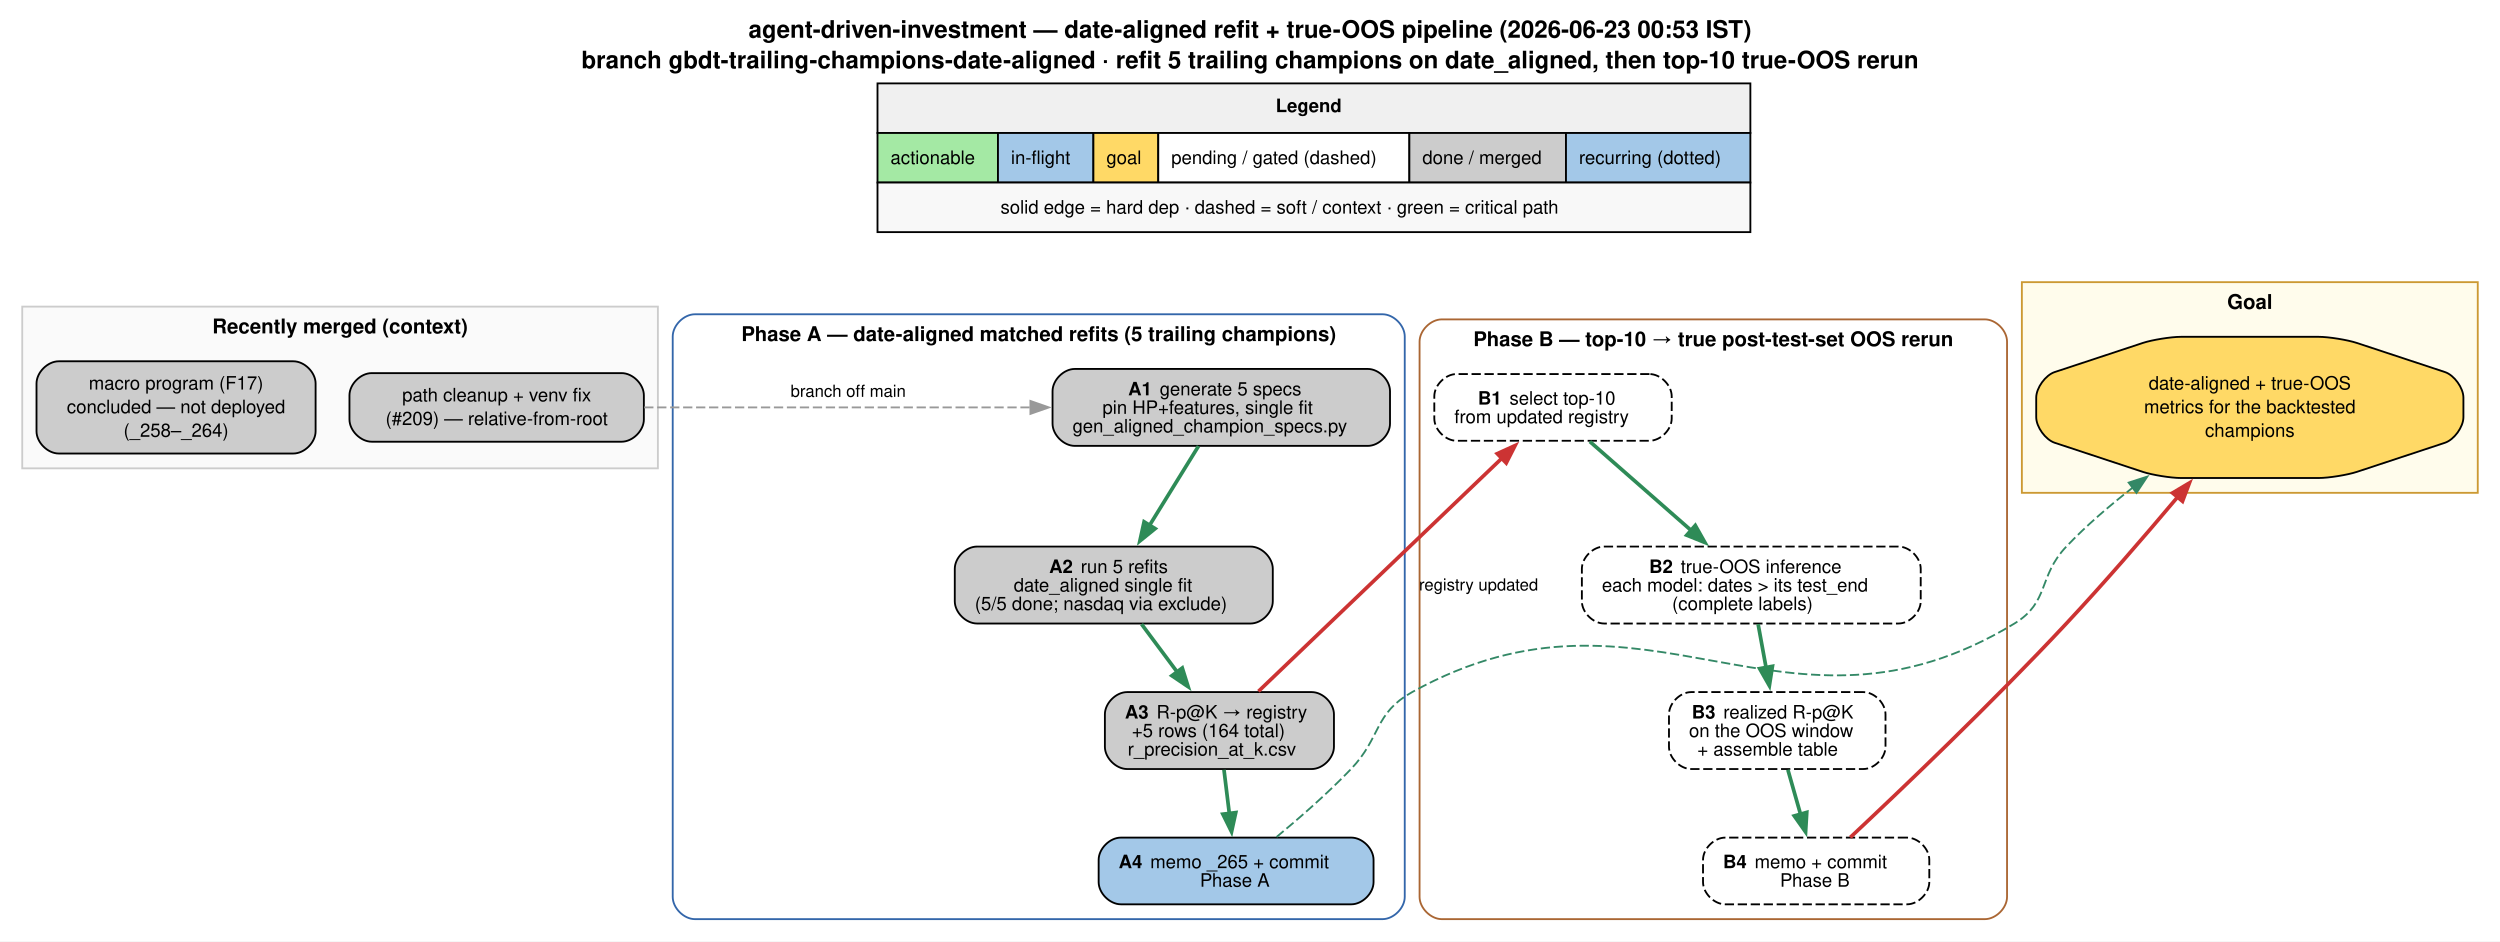
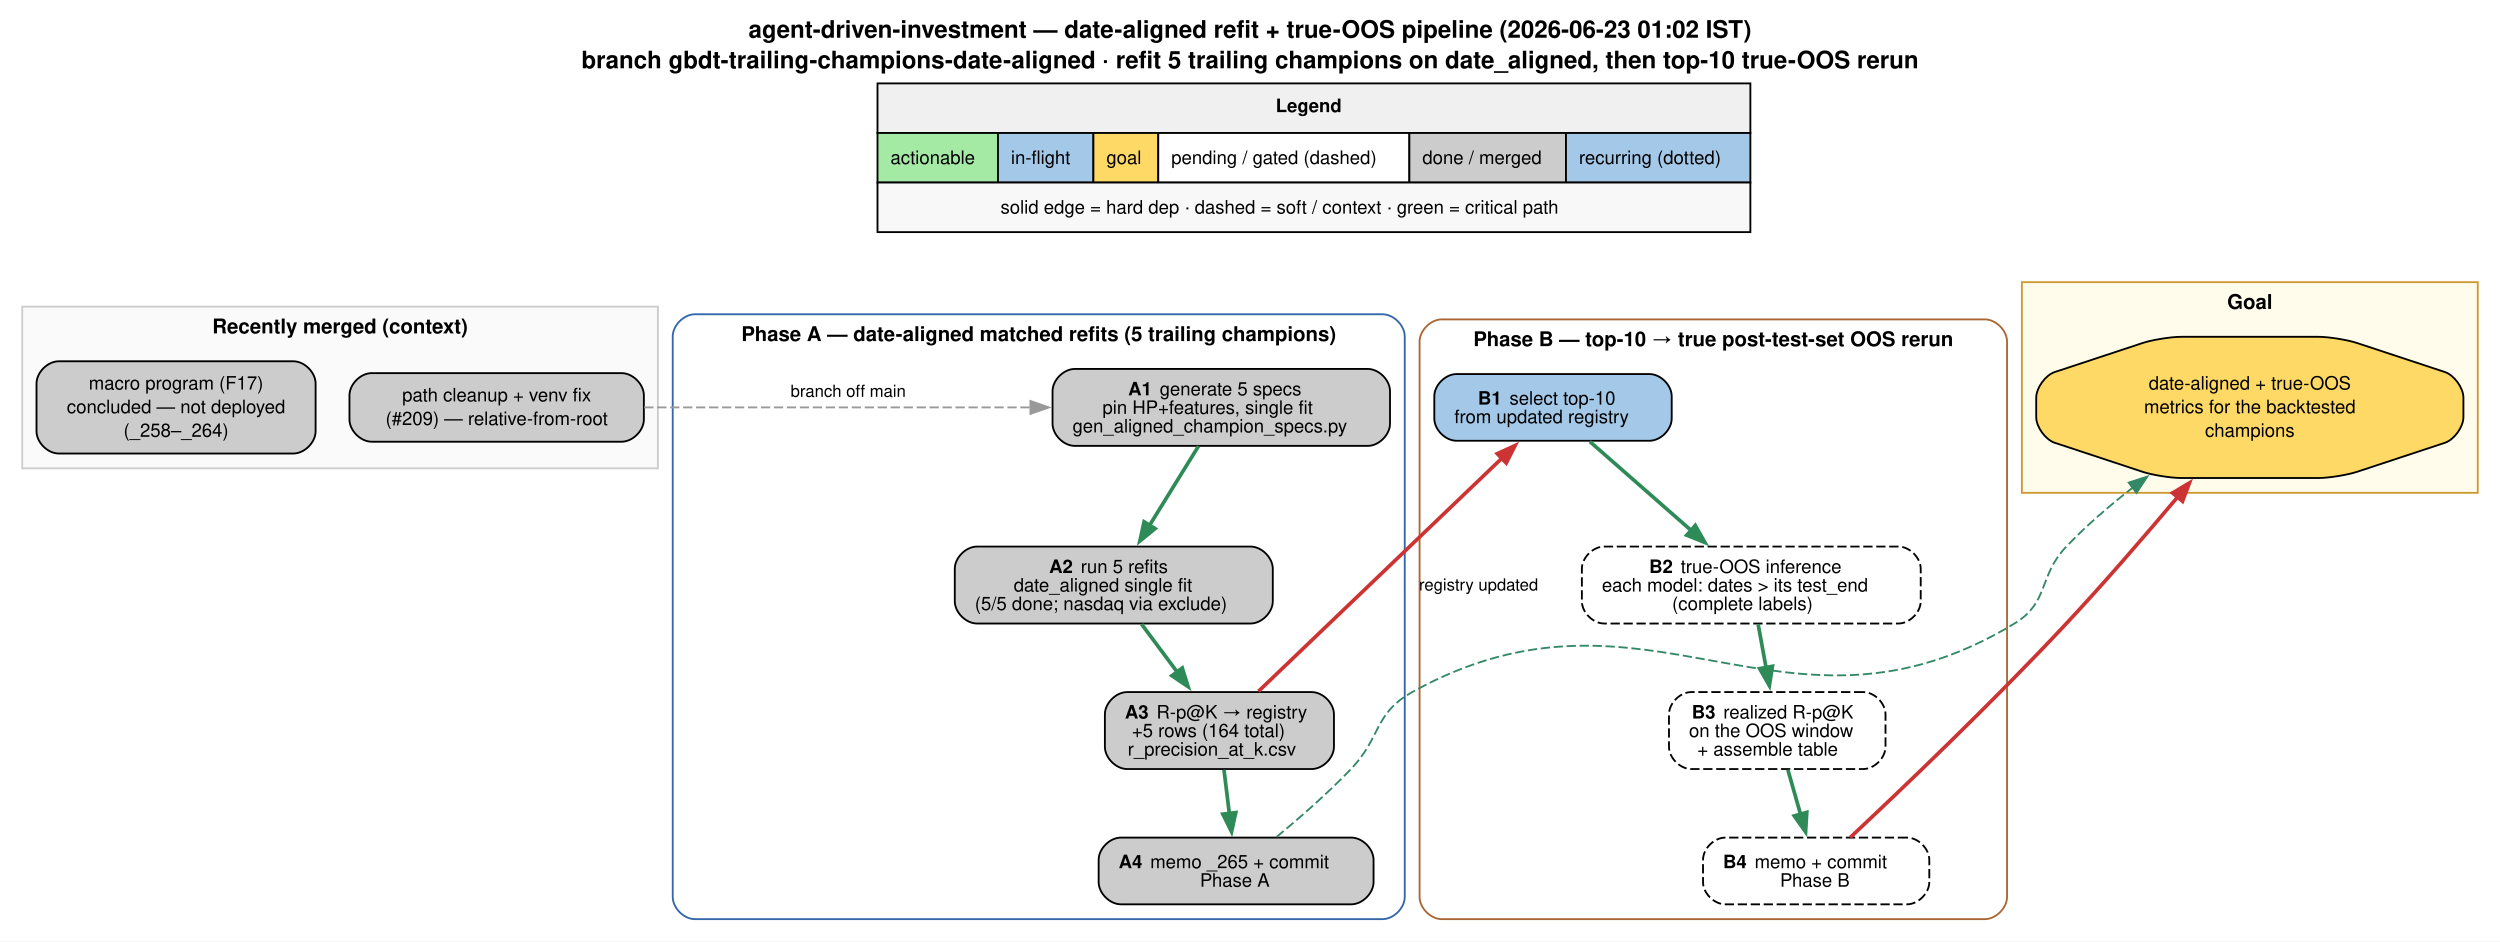
<svg xmlns="http://www.w3.org/2000/svg" width="1349pt" height="508pt" viewBox="0.00 0.00 1349.00 508.00">
  <g id="graph0" class="graph" transform="scale(1 1) rotate(0) translate(4 503.97)">
    <polygon fill="white" stroke="none" points="-4,4 -4,-503.97 1345,-503.97 1345,4 -4,4" />
-     <text xml:space="preserve" text-anchor="middle" x="670.5" y="-483.62" font-family="Helvetica,sans-Serif" font-weight="bold" font-size="13.00">agent-driven-investment — date-aligned refit + true-OOS pipeline (2026-06-23 00:53 IST)</text>
+     <text xml:space="preserve" text-anchor="middle" x="670.5" y="-483.62" font-family="Helvetica,sans-Serif" font-weight="bold" font-size="13.00">agent-driven-investment — date-aligned refit + true-OOS pipeline (2026-06-23 01:02 IST)</text>
    <text xml:space="preserve" text-anchor="middle" x="670.5" y="-467.12" font-family="Helvetica,sans-Serif" font-weight="bold" font-size="13.00">branch gbdt-trailing-champions-date-aligned · refit 5 trailing champions on date_aligned, then top-10 true-OOS rerun</text>
    <g id="clust2" class="cluster">
      <polygon fill="#fafafa" stroke="#cccccc" points="8,-251.25 8,-338.52 351,-338.52 351,-251.25 8,-251.25" />
      <text xml:space="preserve" text-anchor="middle" x="179.5" y="-324.07" font-family="Helvetica,sans-Serif" font-weight="bold" font-size="11.00">Recently merged (context)</text>
    </g>
    <g id="clust3" class="cluster">
      <path fill="white" stroke="#3366aa" d="M371,-8C371,-8 742,-8 742,-8 748,-8 754,-14 754,-20 754,-20 754,-322.39 754,-322.39 754,-328.39 748,-334.39 742,-334.39 742,-334.39 371,-334.39 371,-334.39 365,-334.39 359,-328.39 359,-322.39 359,-322.39 359,-20 359,-20 359,-14 365,-8 371,-8" />
      <text xml:space="preserve" text-anchor="middle" x="556.5" y="-319.94" font-family="Helvetica,sans-Serif" font-weight="bold" font-size="11.00">Phase A — date-aligned matched refits (5 trailing champions)</text>
    </g>
    <g id="clust4" class="cluster">
      <path fill="white" stroke="#aa6633" d="M774,-8C774,-8 1067,-8 1067,-8 1073,-8 1079,-14 1079,-20 1079,-20 1079,-319.63 1079,-319.63 1079,-325.63 1073,-331.63 1067,-331.63 1067,-331.63 774,-331.63 774,-331.63 768,-331.63 762,-325.63 762,-319.63 762,-319.63 762,-20 762,-20 762,-14 768,-8 774,-8" />
      <text xml:space="preserve" text-anchor="middle" x="920.5" y="-317.18" font-family="Helvetica,sans-Serif" font-weight="bold" font-size="11.00">Phase B — top-10 → true post-test-set OOS rerun</text>
    </g>
    <g id="clust5" class="cluster">
      <polygon fill="#fffcec" stroke="#cc9933" points="1087,-238.04 1087,-351.72 1333,-351.72 1333,-238.04 1087,-238.04" />
      <text xml:space="preserve" text-anchor="middle" x="1210" y="-337.27" font-family="Helvetica,sans-Serif" font-weight="bold" font-size="11.00">Goal</text>
    </g>
    <g id="node1" class="node">
      <path fill="lightgrey" stroke="none" d="M928.5,-458.97C928.5,-458.97 481.5,-458.97 481.5,-458.97 475.5,-458.97 469.5,-452.97 469.5,-446.97 469.5,-446.97 469.5,-390.72 469.5,-390.72 469.5,-384.72 475.5,-378.72 481.5,-378.72 481.5,-378.72 928.5,-378.72 928.5,-378.72 934.5,-378.72 940.5,-384.72 940.5,-390.72 940.5,-390.72 940.5,-446.97 940.5,-446.97 940.5,-452.97 934.5,-458.97 928.5,-458.97" />
      <polygon fill="#f0f0f0" stroke="none" points="469.5,-432.22 469.5,-458.97 940.5,-458.97 940.5,-432.22 469.5,-432.22" />
      <polygon fill="none" stroke="black" points="469.5,-432.22 469.5,-458.97 940.5,-458.97 940.5,-432.22 469.5,-432.22" />
      <text xml:space="preserve" text-anchor="start" x="684.38" y="-443.47" font-family="Helvetica,sans-Serif" font-weight="bold" font-size="10.00">Legend</text>
      <polygon fill="#a4e9a4" stroke="none" points="469.5,-405.47 469.5,-432.22 534.5,-432.22 534.5,-405.47 469.5,-405.47" />
      <polygon fill="none" stroke="black" points="469.5,-405.47 469.5,-432.22 534.5,-432.22 534.5,-405.47 469.5,-405.47" />
      <text xml:space="preserve" text-anchor="start" x="476.5" y="-415.47" font-family="Helvetica,sans-Serif" font-size="10.00">actionable</text>
      <polygon fill="#a3c8e8" stroke="none" points="534.5,-405.47 534.5,-432.22 586,-432.22 586,-405.47 534.5,-405.47" />
      <polygon fill="none" stroke="black" points="534.5,-405.47 534.5,-432.22 586,-432.22 586,-405.47 534.5,-405.47" />
      <text xml:space="preserve" text-anchor="start" x="541.5" y="-415.47" font-family="Helvetica,sans-Serif" font-size="10.00">in-flight</text>
      <polygon fill="#ffd966" stroke="none" points="586,-405.47 586,-432.22 621,-432.22 621,-405.47 586,-405.47" />
      <polygon fill="none" stroke="black" points="586,-405.47 586,-432.22 621,-432.22 621,-405.47 586,-405.47" />
      <text xml:space="preserve" text-anchor="start" x="593" y="-415.47" font-family="Helvetica,sans-Serif" font-size="10.00">goal</text>
      <polygon fill="#ffffff" stroke="none" points="621,-405.47 621,-432.22 756.5,-432.22 756.5,-405.47 621,-405.47" />
      <polygon fill="none" stroke="black" points="621,-405.47 621,-432.22 756.5,-432.22 756.5,-405.47 621,-405.47" />
      <text xml:space="preserve" text-anchor="start" x="628" y="-415.47" font-family="Helvetica,sans-Serif" font-size="10.00">pending / gated (dashed)</text>
      <polygon fill="#cccccc" stroke="none" points="756.5,-405.47 756.5,-432.22 841,-432.22 841,-405.47 756.5,-405.47" />
      <polygon fill="none" stroke="black" points="756.5,-405.47 756.5,-432.22 841,-432.22 841,-405.47 756.5,-405.47" />
      <text xml:space="preserve" text-anchor="start" x="763.5" y="-415.47" font-family="Helvetica,sans-Serif" font-size="10.00">done / merged</text>
      <polygon fill="#a3c8e8" stroke="none" points="841,-405.47 841,-432.22 940.5,-432.22 940.5,-405.47 841,-405.47" />
      <polygon fill="none" stroke="black" points="841,-405.47 841,-432.22 940.5,-432.22 940.5,-405.47 841,-405.47" />
      <text xml:space="preserve" text-anchor="start" x="848" y="-415.47" font-family="Helvetica,sans-Serif" font-size="10.00">recurring (dotted)</text>
      <polygon fill="#f8f8f8" stroke="none" points="469.5,-378.72 469.5,-405.47 940.5,-405.47 940.5,-378.72 469.5,-378.72" />
      <polygon fill="none" stroke="black" points="469.5,-378.72 469.5,-405.47 940.5,-405.47 940.5,-378.72 469.5,-378.72" />
      <text xml:space="preserve" text-anchor="start" x="535.88" y="-388.72" font-family="Helvetica,sans-Serif" font-size="10.00">solid edge = hard dep · dashed = soft / context · green = critical path</text>
    </g>
    <g id="node2" class="node">
      <path fill="#cccccc" stroke="black" d="M154.3,-309.02C154.3,-309.02 27.7,-309.02 27.7,-309.02 21.7,-309.02 15.7,-303.02 15.7,-297.02 15.7,-297.02 15.7,-271.25 15.7,-271.25 15.7,-265.25 21.7,-259.25 27.7,-259.25 27.7,-259.25 154.3,-259.25 154.3,-259.25 160.3,-259.25 166.3,-265.25 166.3,-271.25 166.3,-271.25 166.3,-297.02 166.3,-297.02 166.3,-303.02 160.3,-309.02 154.3,-309.02" />
      <text xml:space="preserve" text-anchor="middle" x="91" y="-293.76" font-family="Helvetica,sans-Serif" font-size="10.00">macro program (F17)</text>
      <text xml:space="preserve" text-anchor="middle" x="91" y="-281.01" font-family="Helvetica,sans-Serif" font-size="10.00">concluded — not deployed</text>
      <text xml:space="preserve" text-anchor="middle" x="91" y="-268.26" font-family="Helvetica,sans-Serif" font-size="10.00">(_258–_264)</text>
    </g>
    <g id="node4" class="node">
      <path fill="#cccccc" stroke="black" d="M734.05,-304.89C734.05,-304.89 575.95,-304.89 575.95,-304.89 569.95,-304.89 563.95,-298.89 563.95,-292.89 563.95,-292.89 563.95,-275.37 563.95,-275.37 563.95,-269.37 569.95,-263.37 575.95,-263.37 575.95,-263.37 734.05,-263.37 734.05,-263.37 740.05,-263.37 746.05,-269.37 746.05,-275.37 746.05,-275.37 746.05,-292.89 746.05,-292.89 746.05,-298.89 740.05,-304.89 734.05,-304.89" />
      <text xml:space="preserve" text-anchor="start" x="604.75" y="-290.63" font-family="Helvetica,sans-Serif" font-weight="bold" font-size="10.00">A1</text>
      <text xml:space="preserve" text-anchor="start" x="619" y="-290.63" font-family="Helvetica,sans-Serif" font-size="10.00"> generate 5 specs</text>
      <text xml:space="preserve" text-anchor="start" x="590.88" y="-280.63" font-family="Helvetica,sans-Serif" font-size="10.00">pin HP+features, single fit</text>
      <text xml:space="preserve" text-anchor="start" x="574.75" y="-270.63" font-family="Helvetica,sans-Serif" font-size="10.00">gen_aligned_champion_specs.py</text>
    </g>
    <g id="node8" class="node">
-       <path fill="#ffffff" stroke="black" stroke-dasharray="5,2" d="M886.05,-302.13C886.05,-302.13 781.95,-302.13 781.95,-302.13 775.95,-302.13 769.95,-296.13 769.95,-290.13 769.95,-290.13 769.95,-278.13 769.95,-278.13 769.95,-272.13 775.95,-266.13 781.95,-266.13 781.95,-266.13 886.05,-266.13 886.05,-266.13 892.05,-266.13 898.05,-272.13 898.05,-278.13 898.05,-278.13 898.05,-290.13 898.05,-290.13 898.05,-296.13 892.05,-302.13 886.05,-302.13" />
+       <path fill="#a3c8e8" stroke="black" d="M886.05,-302.13C886.05,-302.13 781.95,-302.13 781.95,-302.13 775.95,-302.13 769.95,-296.13 769.95,-290.13 769.95,-290.13 769.95,-278.13 769.95,-278.13 769.95,-272.13 775.95,-266.13 781.95,-266.13 781.95,-266.13 886.05,-266.13 886.05,-266.13 892.05,-266.13 898.05,-272.13 898.05,-278.13 898.05,-278.13 898.05,-290.13 898.05,-290.13 898.05,-296.13 892.05,-302.13 886.05,-302.13" />
      <text xml:space="preserve" text-anchor="start" x="793.5" y="-285.63" font-family="Helvetica,sans-Serif" font-weight="bold" font-size="10.00">B1</text>
      <text xml:space="preserve" text-anchor="start" x="807.75" y="-285.63" font-family="Helvetica,sans-Serif" font-size="10.00"> select top-10</text>
      <text xml:space="preserve" text-anchor="start" x="780.75" y="-275.63" font-family="Helvetica,sans-Serif" font-size="10.00">from updated registry</text>
    </g>
    <g id="node12" class="node">
      <path fill="#ffd966" stroke="black" d="M1325.26,-278.87C1325.26,-278.87 1325.26,-289.39 1325.26,-289.39 1325.26,-294.65 1320.27,-301.56 1315.28,-303.21 1315.28,-303.21 1267.73,-318.92 1267.73,-318.92 1262.74,-320.57 1252.48,-322.22 1247.23,-322.22 1247.23,-322.22 1172.77,-322.22 1172.77,-322.22 1167.52,-322.22 1157.26,-320.57 1152.27,-318.92 1152.27,-318.92 1104.72,-303.21 1104.72,-303.21 1099.73,-301.56 1094.74,-294.65 1094.74,-289.39 1094.74,-289.39 1094.74,-278.87 1094.74,-278.87 1094.74,-273.61 1099.73,-266.7 1104.72,-265.05 1104.72,-265.05 1152.27,-249.34 1152.27,-249.34 1157.26,-247.69 1167.52,-246.04 1172.77,-246.04 1172.77,-246.04 1247.23,-246.04 1247.23,-246.04 1252.48,-246.04 1262.74,-247.69 1267.73,-249.34 1267.73,-249.34 1315.28,-265.05 1315.28,-265.05 1320.27,-266.7 1325.26,-273.61 1325.26,-278.87" />
      <text xml:space="preserve" text-anchor="middle" x="1210" y="-293.76" font-family="Helvetica,sans-Serif" font-size="10.00">date-aligned + true-OOS</text>
      <text xml:space="preserve" text-anchor="middle" x="1210" y="-281.01" font-family="Helvetica,sans-Serif" font-size="10.00">metrics for the backtested</text>
      <text xml:space="preserve" text-anchor="middle" x="1210" y="-268.26" font-family="Helvetica,sans-Serif" font-size="10.00">champions</text>
    </g>
    <g id="node3" class="node">
      <path fill="#cccccc" stroke="black" d="M331.43,-302.64C331.43,-302.64 196.57,-302.64 196.57,-302.64 190.57,-302.64 184.57,-296.64 184.57,-290.64 184.57,-290.64 184.57,-277.62 184.57,-277.62 184.57,-271.62 190.57,-265.62 196.57,-265.62 196.57,-265.62 331.43,-265.62 331.43,-265.62 337.43,-265.62 343.43,-271.62 343.43,-277.62 343.43,-277.62 343.43,-290.64 343.43,-290.64 343.43,-296.64 337.43,-302.64 331.43,-302.64" />
      <text xml:space="preserve" text-anchor="middle" x="264" y="-287.38" font-family="Helvetica,sans-Serif" font-size="10.00">path cleanup + venv fix</text>
      <text xml:space="preserve" text-anchor="middle" x="264" y="-274.63" font-family="Helvetica,sans-Serif" font-size="10.00">(#209) — relative-from-root</text>
    </g>
    <g id="edge5" class="edge">
      <path fill="none" stroke="#999999" stroke-dasharray="5,2" d="M343.6,-284.13C403.86,-284.13 487.12,-284.13 552.38,-284.13" />
      <polygon fill="#999999" stroke="#999999" points="552.01,-287.63 562.01,-284.13 552.01,-280.63 552.01,-287.63" />
      <text xml:space="preserve" text-anchor="middle" x="453.69" y="-289.83" font-family="Helvetica,sans-Serif" font-size="9.00">branch off main</text>
    </g>
    <g id="node5" class="node">
      <path fill="#cccccc" stroke="black" d="M670.8,-209.04C670.8,-209.04 523.2,-209.04 523.2,-209.04 517.2,-209.04 511.2,-203.04 511.2,-197.04 511.2,-197.04 511.2,-179.52 511.2,-179.52 511.2,-173.52 517.2,-167.52 523.2,-167.52 523.2,-167.52 670.8,-167.52 670.8,-167.52 676.8,-167.52 682.8,-173.52 682.8,-179.52 682.8,-179.52 682.8,-197.04 682.8,-197.04 682.8,-203.04 676.8,-209.04 670.8,-209.04" />
      <text xml:space="preserve" text-anchor="start" x="562.12" y="-194.78" font-family="Helvetica,sans-Serif" font-weight="bold" font-size="10.00">A2</text>
      <text xml:space="preserve" text-anchor="start" x="576.38" y="-194.78" font-family="Helvetica,sans-Serif" font-size="10.00"> run 5 refits</text>
      <text xml:space="preserve" text-anchor="start" x="543" y="-184.78" font-family="Helvetica,sans-Serif" font-size="10.00">date_aligned single fit</text>
      <text xml:space="preserve" text-anchor="start" x="522" y="-174.78" font-family="Helvetica,sans-Serif" font-size="10.00">(5/5 done; nasdaq via exclude)</text>
    </g>
    <g id="edge6" class="edge">
      <path fill="none" stroke="#2e8b57" stroke-width="2" d="M642.7,-263.23C634.99,-250.75 624.88,-234.39 616.13,-220.24" />
      <polygon fill="#2e8b57" stroke="#2e8b57" stroke-width="2" points="619.31,-218.72 611.07,-212.05 613.35,-222.4 619.31,-218.72" />
    </g>
    <g id="node6" class="node">
      <path fill="#cccccc" stroke="black" d="M703.8,-130.52C703.8,-130.52 604.2,-130.52 604.2,-130.52 598.2,-130.52 592.2,-124.52 592.2,-118.52 592.2,-118.52 592.2,-101 592.2,-101 592.2,-95 598.2,-89 604.2,-89 604.2,-89 703.8,-89 703.8,-89 709.8,-89 715.8,-95 715.8,-101 715.8,-101 715.8,-118.52 715.8,-118.52 715.8,-124.52 709.8,-130.52 703.8,-130.52" />
      <text xml:space="preserve" text-anchor="start" x="603" y="-116.26" font-family="Helvetica,sans-Serif" font-weight="bold" font-size="10.00">A3</text>
      <text xml:space="preserve" text-anchor="start" x="617.25" y="-116.26" font-family="Helvetica,sans-Serif" font-size="10.00"> R-p@K → registry</text>
      <text xml:space="preserve" text-anchor="start" x="606.75" y="-106.26" font-family="Helvetica,sans-Serif" font-size="10.00">+5 rows (164 total)</text>
      <text xml:space="preserve" text-anchor="start" x="604.5" y="-96.26" font-family="Helvetica,sans-Serif" font-size="10.00">r_precision_at_k.csv</text>
    </g>
    <g id="edge7" class="edge">
      <path fill="none" stroke="#2e8b57" stroke-width="2" d="M611.98,-167.18C617.89,-159.24 624.8,-149.95 631.3,-141.23" />
      <polygon fill="#2e8b57" stroke="#2e8b57" stroke-width="2" points="633.95,-143.53 637.12,-133.42 628.34,-139.35 633.95,-143.53" />
    </g>
    <g id="node7" class="node">
-       <path fill="#a3c8e8" stroke="black" d="M725.17,-52C725.17,-52 600.83,-52 600.83,-52 594.83,-52 588.83,-46 588.83,-40 588.83,-40 588.83,-28 588.83,-28 588.83,-22 594.83,-16 600.83,-16 600.83,-16 725.17,-16 725.17,-16 731.17,-16 737.17,-22 737.17,-28 737.17,-28 737.17,-40 737.17,-40 737.17,-46 731.17,-52 725.17,-52" />
+       <path fill="#cccccc" stroke="black" d="M725.17,-52C725.17,-52 600.83,-52 600.83,-52 594.83,-52 588.83,-46 588.83,-40 588.83,-40 588.83,-28 588.83,-28 588.83,-22 594.83,-16 600.83,-16 600.83,-16 725.17,-16 725.17,-16 731.17,-16 737.17,-22 737.17,-28 737.17,-28 737.17,-40 737.17,-40 737.17,-46 731.17,-52 725.17,-52" />
      <text xml:space="preserve" text-anchor="start" x="599.62" y="-35.5" font-family="Helvetica,sans-Serif" font-weight="bold" font-size="10.00">A4</text>
      <text xml:space="preserve" text-anchor="start" x="613.88" y="-35.5" font-family="Helvetica,sans-Serif" font-size="10.00"> memo _265 + commit</text>
      <text xml:space="preserve" text-anchor="start" x="643.5" y="-25.5" font-family="Helvetica,sans-Serif" font-size="10.00">Phase A</text>
    </g>
    <g id="edge8" class="edge">
      <path fill="none" stroke="#2e8b57" stroke-width="2" d="M656.46,-88.6C657.35,-81.28 658.38,-72.84 659.36,-64.86" />
      <polygon fill="#2e8b57" stroke="#2e8b57" stroke-width="2" points="662.81,-65.49 660.54,-55.14 655.86,-64.64 662.81,-65.49" />
    </g>
    <g id="edge9" class="edge">
      <path fill="none" stroke="#cc3333" stroke-width="2" d="M675.06,-130.93C707.74,-162.23 770.66,-222.47 806.76,-257.04" />
      <polygon fill="#cc3333" stroke="#cc3333" stroke-width="2" points="803.92,-259.17 813.56,-263.56 808.76,-254.12 803.92,-259.17" />
      <text xml:space="preserve" text-anchor="middle" x="793.84" y="-185.35" font-family="Helvetica,sans-Serif" font-size="9.00">registry updated</text>
    </g>
    <g id="edge13" class="edge">
      <path fill="none" stroke="#338866" stroke-dasharray="5,2" d="M684.82,-52.33C697.12,-62.5 712.47,-75.9 725,-89 741.29,-106.04 737.39,-119.09 758,-130.52 885.14,-201.02 958.72,-92.1 1083,-167.52 1102.03,-179.07 1095.65,-192.92 1111,-209.04 1121.72,-220.3 1134.3,-231.12 1146.82,-240.85" />
      <polygon fill="#338866" stroke="#338866" points="1144.62,-243.57 1154.7,-246.81 1148.84,-237.98 1144.62,-243.57" />
    </g>
    <g id="node9" class="node">
      <path fill="#ffffff" stroke="black" stroke-dasharray="5,2" d="M1020.42,-209.04C1020.42,-209.04 861.58,-209.04 861.58,-209.04 855.58,-209.04 849.58,-203.04 849.58,-197.04 849.58,-197.04 849.58,-179.52 849.58,-179.52 849.58,-173.52 855.58,-167.52 861.58,-167.52 861.58,-167.52 1020.42,-167.52 1020.42,-167.52 1026.42,-167.52 1032.42,-173.52 1032.42,-179.52 1032.42,-179.52 1032.42,-197.04 1032.42,-197.04 1032.42,-203.04 1026.42,-209.04 1020.42,-209.04" />
      <text xml:space="preserve" text-anchor="start" x="885.88" y="-194.78" font-family="Helvetica,sans-Serif" font-weight="bold" font-size="10.00">B2</text>
      <text xml:space="preserve" text-anchor="start" x="900.12" y="-194.78" font-family="Helvetica,sans-Serif" font-size="10.00"> true-OOS inference</text>
      <text xml:space="preserve" text-anchor="start" x="860.38" y="-184.78" font-family="Helvetica,sans-Serif" font-size="10.00">each model: dates &gt; its test_end</text>
      <text xml:space="preserve" text-anchor="start" x="898.25" y="-174.78" font-family="Helvetica,sans-Serif" font-size="10.00">(complete labels)</text>
    </g>
    <g id="edge10" class="edge">
      <path fill="none" stroke="#2e8b57" stroke-width="2" d="M853.88,-265.7C869.28,-252.19 890.93,-233.2 908.79,-217.53" />
      <polygon fill="#2e8b57" stroke="#2e8b57" stroke-width="2" points="910.78,-220.44 915.99,-211.22 906.16,-215.18 910.78,-220.44" />
    </g>
    <g id="node10" class="node">
      <path fill="#ffffff" stroke="black" stroke-dasharray="5,2" d="M1001.42,-130.52C1001.42,-130.52 908.58,-130.52 908.58,-130.52 902.58,-130.52 896.58,-124.52 896.58,-118.52 896.58,-118.52 896.58,-101 896.58,-101 896.58,-95 902.58,-89 908.58,-89 908.58,-89 1001.42,-89 1001.42,-89 1007.42,-89 1013.42,-95 1013.42,-101 1013.42,-101 1013.42,-118.52 1013.42,-118.52 1013.42,-124.52 1007.42,-130.52 1001.42,-130.52" />
      <text xml:space="preserve" text-anchor="start" x="908.88" y="-116.26" font-family="Helvetica,sans-Serif" font-weight="bold" font-size="10.00">B3</text>
      <text xml:space="preserve" text-anchor="start" x="923.12" y="-116.26" font-family="Helvetica,sans-Serif" font-size="10.00"> realized R-p@K</text>
      <text xml:space="preserve" text-anchor="start" x="907.38" y="-106.26" font-family="Helvetica,sans-Serif" font-size="10.00">on the OOS window</text>
      <text xml:space="preserve" text-anchor="start" x="911.88" y="-96.26" font-family="Helvetica,sans-Serif" font-size="10.00">+ assemble table</text>
    </g>
    <g id="edge11" class="edge">
      <path fill="none" stroke="#2e8b57" stroke-width="2" d="M944.68,-167.18C946,-159.94 947.53,-151.58 949,-143.54" />
      <polygon fill="#2e8b57" stroke="#2e8b57" stroke-width="2" points="952.4,-144.44 950.75,-133.97 945.51,-143.18 952.4,-144.44" />
    </g>
    <g id="node11" class="node">
      <path fill="#ffffff" stroke="black" stroke-dasharray="5,2" d="M1025.05,-52C1025.05,-52 926.95,-52 926.95,-52 920.95,-52 914.95,-46 914.95,-40 914.95,-40 914.95,-28 914.95,-28 914.95,-22 920.95,-16 926.95,-16 926.95,-16 1025.05,-16 1025.05,-16 1031.05,-16 1037.05,-22 1037.05,-28 1037.05,-28 1037.05,-40 1037.05,-40 1037.05,-46 1031.05,-52 1025.05,-52" />
      <text xml:space="preserve" text-anchor="start" x="925.75" y="-35.5" font-family="Helvetica,sans-Serif" font-weight="bold" font-size="10.00">B4</text>
      <text xml:space="preserve" text-anchor="start" x="940" y="-35.5" font-family="Helvetica,sans-Serif" font-size="10.00"> memo + commit</text>
      <text xml:space="preserve" text-anchor="start" x="956.5" y="-25.5" font-family="Helvetica,sans-Serif" font-size="10.00">Phase B</text>
    </g>
    <g id="edge12" class="edge">
      <path fill="none" stroke="#2e8b57" stroke-width="2" d="M960.74,-88.6C962.85,-81.19 965.28,-72.64 967.58,-64.57" />
      <polygon fill="#2e8b57" stroke="#2e8b57" stroke-width="2" points="970.92,-65.62 970.29,-55.04 964.19,-63.7 970.92,-65.62" />
    </g>
    <g id="edge14" class="edge">
      <path fill="none" stroke="#cc3333" stroke-width="2" d="M994.4,-52.1C1020.86,-76.89 1070.87,-124.56 1111,-167.52 1131.48,-189.44 1153.26,-214.65 1171.17,-235.93" />
      <polygon fill="#cc3333" stroke="#cc3333" stroke-width="2" points="1168.31,-237.97 1177.42,-243.39 1173.68,-233.48 1168.31,-237.97" />
    </g>
  </g>
</svg>
